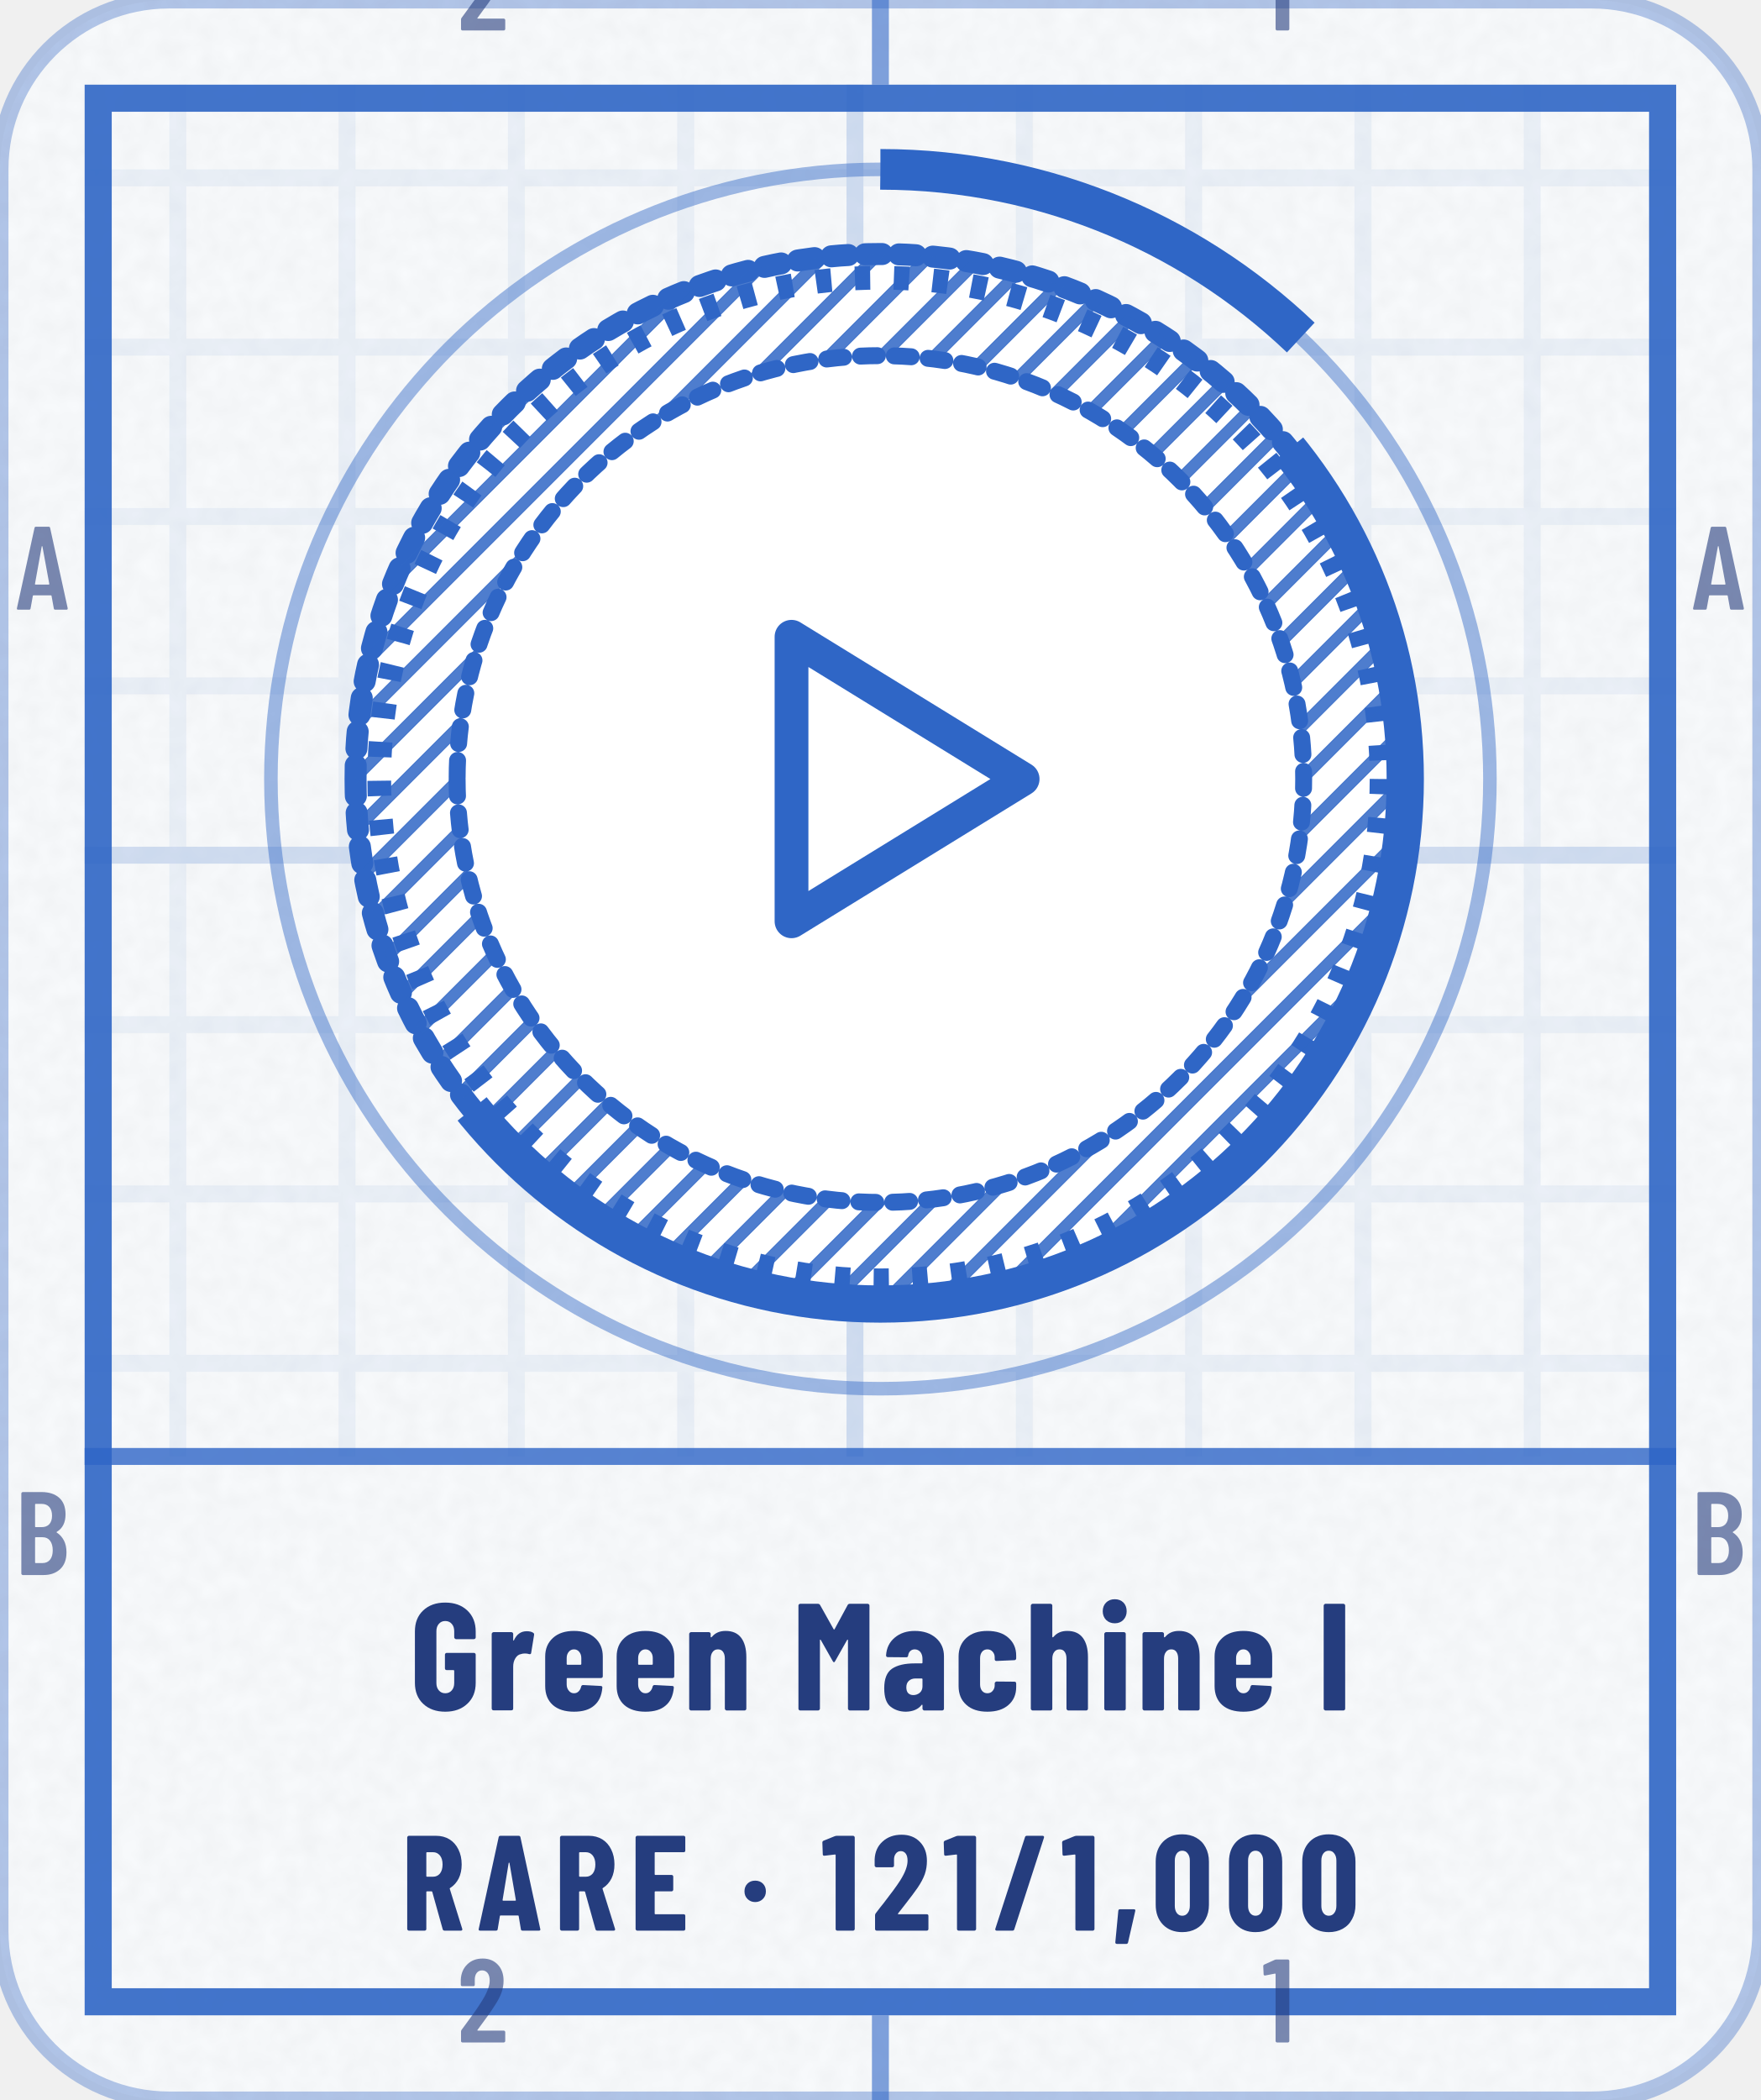
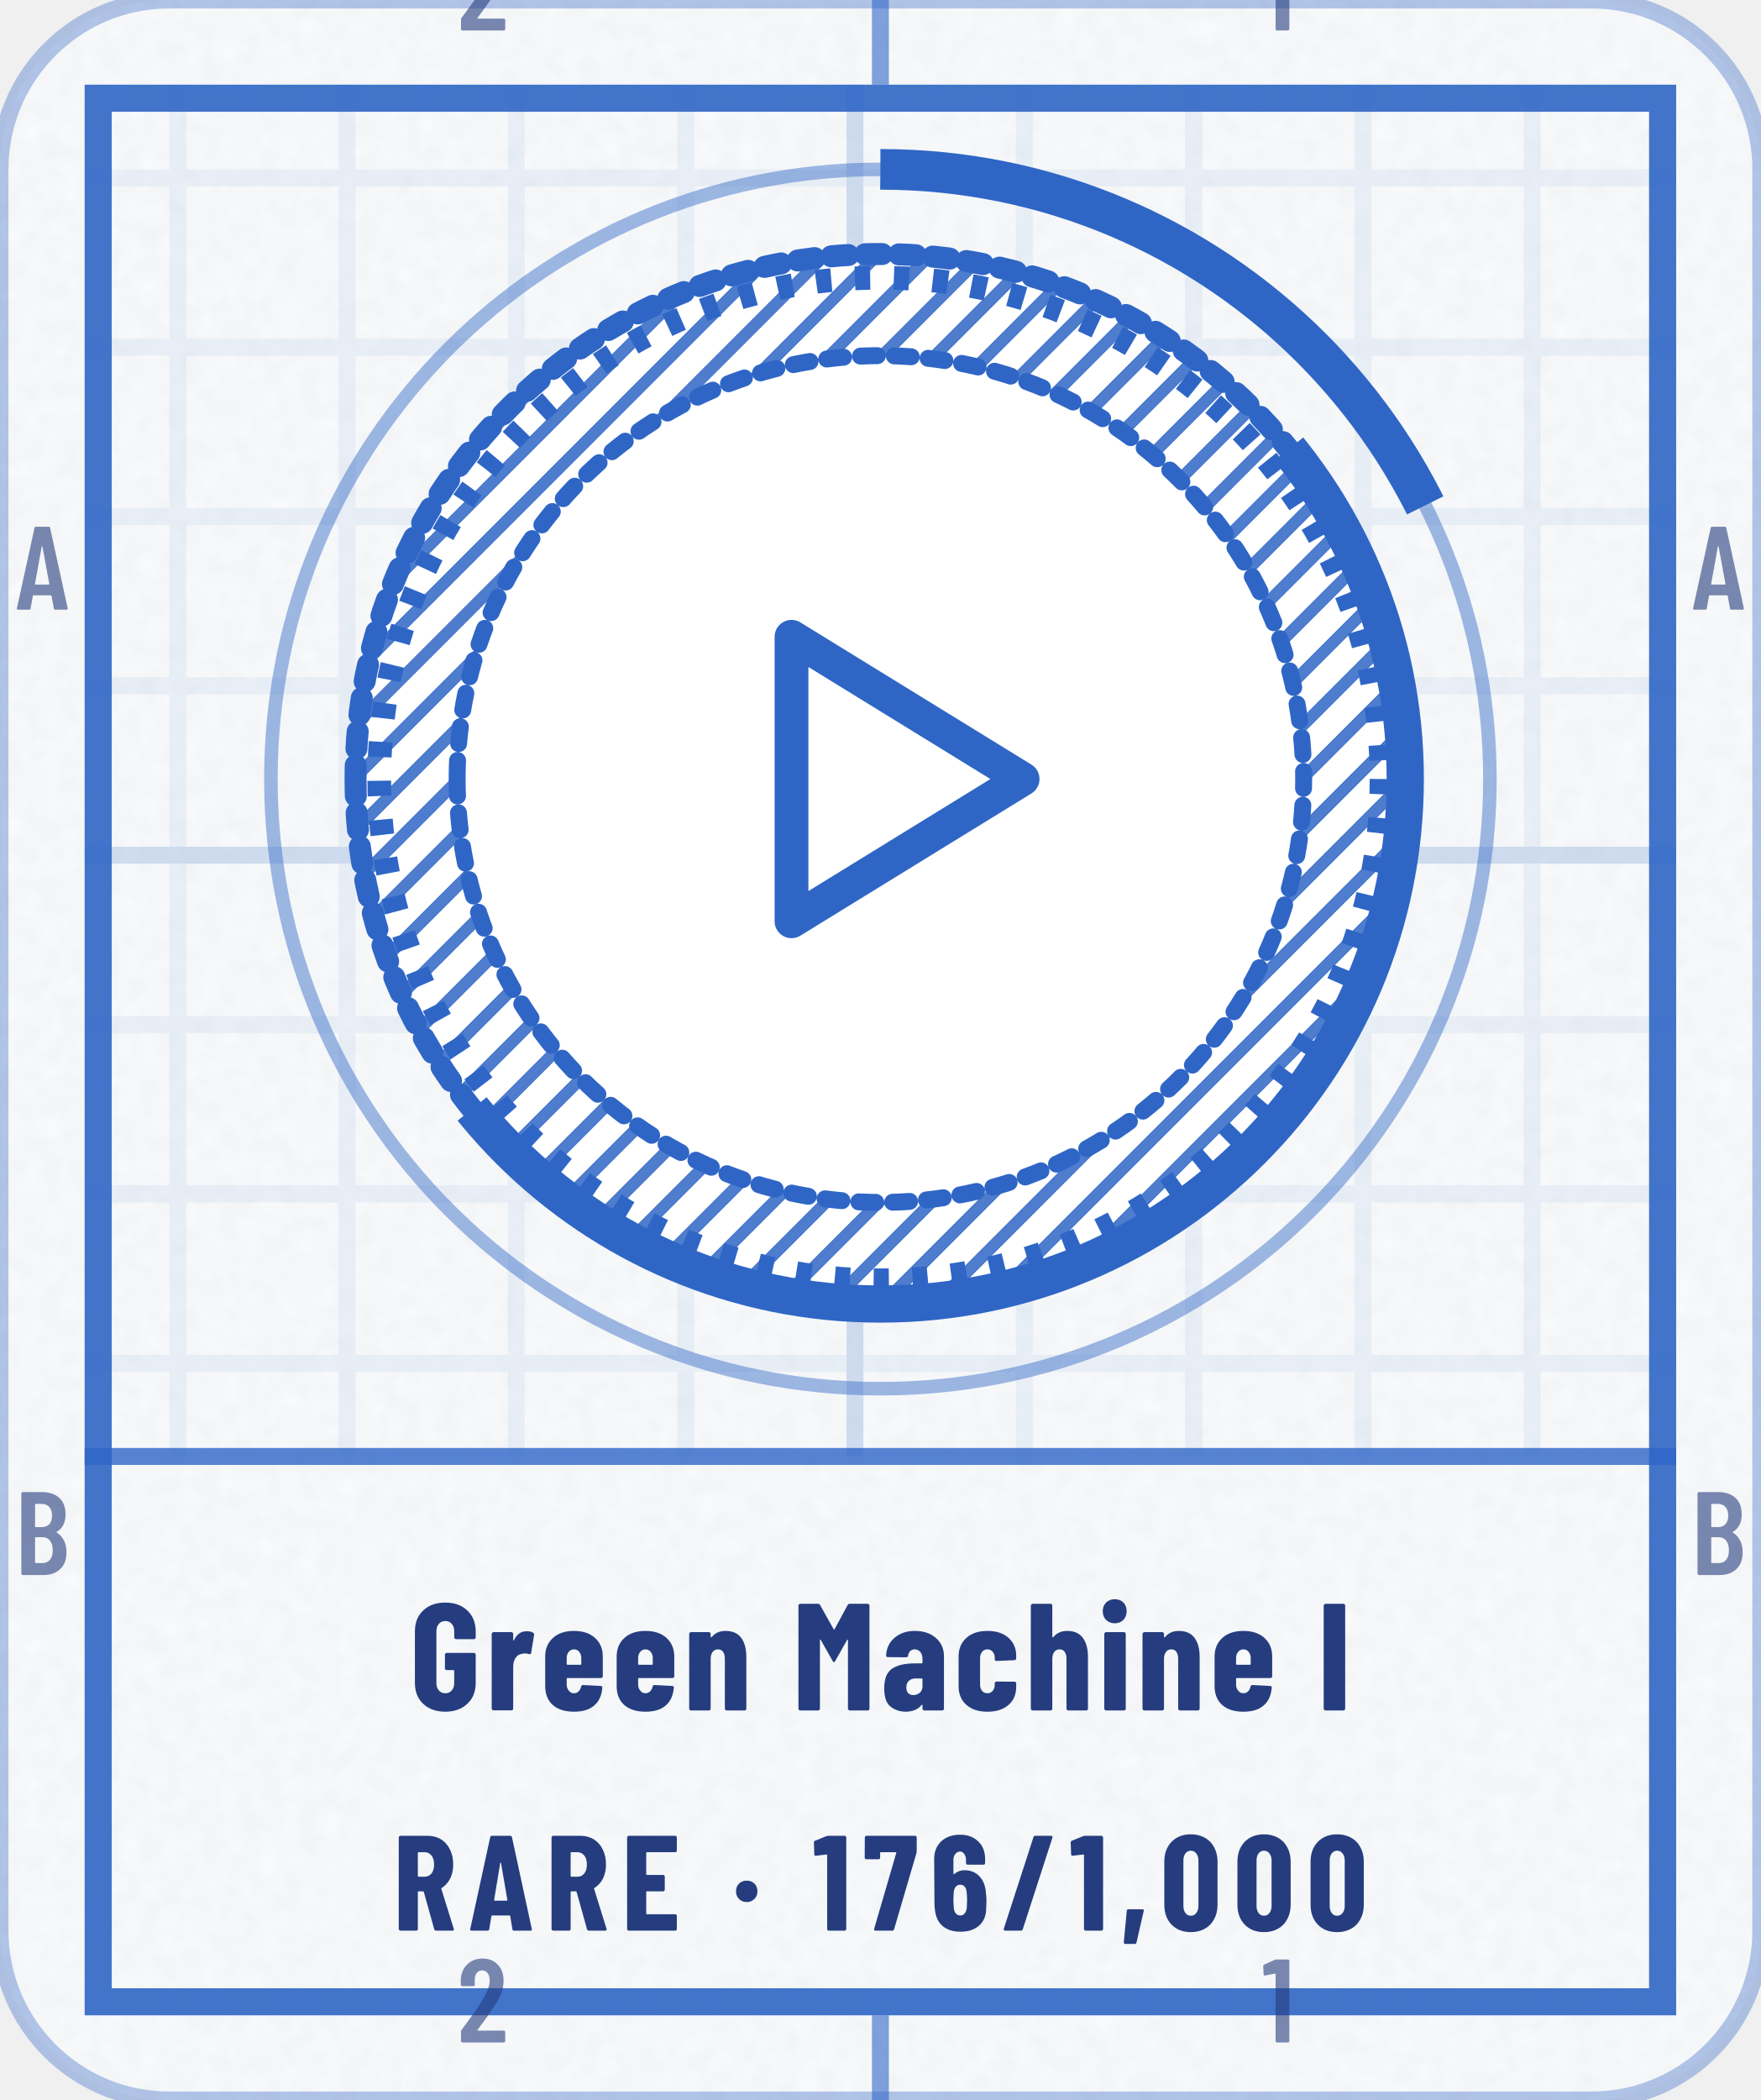
- <svg xmlns="http://www.w3.org/2000/svg" width="104" height="124" viewBox="0 0 104 124" role="img" aria-label="Green Machine I: earned, Rare, 12% to Green Machine II">
+ <svg xmlns="http://www.w3.org/2000/svg" width="104" height="124" viewBox="0 0 104 124" role="img" aria-label="Green Machine I: earned, Rare, 17% to Green Machine II">
  <style>@keyframes pl{from{stroke-dashoffset:1}}.pl{stroke-dasharray:1;animation:pl 1.6s cubic-bezier(.3,0,.2,1) .15s both}@keyframes sh{0%{transform:translateX(-110px)}38%,100%{transform:translateX(200px)}}.sh{animation:sh 6.5s ease-in-out infinite}@media (prefers-reduced-motion:reduce){.pl,.sp{animation:none}.sh,.bu{display:none}}</style>
  <defs>
    <clipPath id="kc1">
      <rect x="0" y="0" width="104" height="124" rx="10" />
    </clipPath>
    <filter id="kn2" x="0" y="0" width="100%" height="100%">
      <feTurbulence type="fractalNoise" baseFrequency=".85" numOctaves="2" stitchTiles="stitch" />
      <feColorMatrix values="0 0 0 0 0 0 0 0 0 0 0 0 0 0 0 0 0 0 0.035 0" />
    </filter>
    <pattern id="kp3" width="10" height="10" patternUnits="userSpaceOnUse">
      <path d="M10 .5H.5V10" fill="none" stroke="#2F66C6" stroke-opacity="0.07" />
    </pattern>
    <pattern id="kp4" width="50" height="50" patternUnits="userSpaceOnUse">
      <path d="M50 .5H.5V50" fill="none" stroke="#2F66C6" stroke-opacity="0.14" />
    </pattern>
    <clipPath id="kc5">
      <path clip-rule="evenodd" d="M5 5h94v114h-94zM5 86h94v33h-94z" />
    </clipPath>
    <pattern id="kh6" width="2.2" height="2.2" patternUnits="userSpaceOnUse" patternTransform="rotate(45)">
      <path d="M1.1 0V2.2" stroke="#2F66C6" stroke-width="0.7" stroke-opacity="0.85" />
    </pattern>
    <clipPath id="kc7">
      <path d="M364 -206L-260 298L-8 610L616 106Z" />
    </clipPath>
    <path id="m49" d="M122 700H218Q223 700 226 696Q230 693 230 688V12Q230 7 226 4Q223 0 218 0H126Q121 0 118 4Q114 7 114 12V576Q114 578 112 580Q111 582 109 581L27 565H24Q13 565 13 576L10 643Q10 653 18 657L107 697Q114 700 122 700Z" />
    <path id="m50" d="M173 100H392Q397 100 400 96Q404 93 404 88V12Q404 7 400 4Q397 0 392 0H43Q38 0 34 4Q31 7 31 12V92Q31 101 36 107L75 160Q114 212 152 266Q189 320 215 363Q273 459 273 522Q273 562 256 585Q238 608 209 608Q180 608 163 586Q146 563 147 526V487Q147 482 144 478Q140 475 135 475H41Q36 475 32 478Q29 482 29 487V530Q33 610 84 659Q134 708 214 708Q293 708 342 656Q390 605 390 521Q390 471 373 422Q356 373 319 317Q294 277 260 229Q225 181 214 166Q184 126 170 106Q168 104 169 102Q170 100 173 100Z" />
    <path id="m65" d="M325 11 306 116Q306 121 300 121H154Q148 121 148 116L129 11Q128 0 116 0H25Q11 0 14 13L162 689Q164 700 175 700H281Q292 700 294 689L442 13V9Q442 0 431 0H338Q326 0 325 11ZM171 212H282Q288 212 287 217L229 533Q228 536 226 536Q224 536 223 533L166 217Q165 212 171 212Z" />
    <path id="m66" d="M242 0H66Q61 0 58 4Q54 7 54 12V688Q54 693 58 696Q61 700 66 700H224Q319 700 373 652Q427 604 427 512Q427 409 354 365Q349 362 352 359Q391 334 413 292Q435 250 435 192Q435 100 382 50Q328 0 242 0ZM170 595V409Q170 404 175 404H226Q267 404 290 429Q313 454 313 500Q313 548 290 574Q267 600 226 600H175Q170 600 170 595ZM319 208Q319 260 296 290Q273 319 233 319H175Q170 319 170 314V106Q170 101 175 101H233Q273 101 296 129Q319 157 319 208Z" />
    <path id="n44" d="M30 -85 52 147Q54 158 64 158H166Q180 158 177 145L124 -87Q121 -98 111 -98H42Q36 -98 32 -94Q29 -91 30 -85Z" />
    <path id="n47" d="M18 14 237 690Q240 700 250 700H367Q373 700 376 696Q379 693 377 686L158 10Q155 0 145 0H28Q22 0 19 4Q16 7 18 14Z" />
    <path id="n48" d="M30 191V509Q30 600 84 656Q138 711 226 711Q284 711 329 686Q374 661 398 615Q423 569 423 509V191Q423 131 398 85Q374 39 329 14Q284 -11 226 -11Q138 -11 84 44Q30 100 30 191ZM282 183V517Q282 550 266 570Q251 590 226 590Q201 590 186 570Q171 550 171 517V183Q171 150 186 130Q201 110 226 110Q251 110 266 130Q282 150 282 183Z" />
    <path id="n49" d="M115 700H236Q241 700 244 696Q248 693 248 688V12Q248 7 244 4Q241 0 236 0H119Q114 0 110 4Q107 7 107 12V558Q107 562 102 562L25 553H23Q12 553 12 564L9 650Q9 660 18 664L100 697Q108 700 115 700Z" />
-     <path id="n50" d="M200 121H409Q414 121 418 118Q421 114 421 109V12Q421 7 418 4Q414 0 409 0H39Q34 0 30 4Q27 7 27 12V113Q27 122 32 128Q72 181 88 200Q176 313 213 371Q267 457 267 516Q267 550 254 568Q240 587 217 587Q194 587 180 568Q166 550 167 521V480Q167 475 164 472Q160 468 155 468H36Q31 468 28 472Q24 475 24 480V527Q28 609 83 658Q138 708 223 708Q307 708 358 655Q410 602 410 515Q410 463 394 416Q377 369 340 315Q312 274 244 187L197 127Q195 125 196 123Q197 121 200 121Z" />
+     <path id="n54" d="M417 218Q417 196 415 158Q412 79 361 36Q310 -8 225 -8Q145 -8 96 32Q46 72 37 151Q33 172 33 206L31 529Q31 611 84 660Q136 708 223 708Q304 708 356 659Q407 610 407 529V499Q407 494 404 490Q400 487 395 487H278Q273 487 270 490Q266 494 266 499V521Q266 548 253 566Q240 584 223 584Q201 584 187 566Q173 549 173 521V420Q173 417 175 416Q177 416 179 418Q212 446 254 446Q324 446 366 400Q409 354 413 277Q417 253 417 218ZM274 228Q274 255 270 290Q267 313 255 326Q243 339 224 339Q204 339 192 326Q179 312 176 288Q173 249 173 228Q173 204 176 166Q179 140 192 126Q204 112 224 112Q244 112 256 127Q269 142 272 169Q274 217 274 228Z" />
+     <path id="n55" d="M83 14 246 573Q248 579 242 579H132Q127 579 127 574V539Q127 534 124 530Q120 527 115 527H25Q20 527 16 530Q13 534 13 539L14 688Q14 693 18 696Q21 700 26 700H385Q390 700 394 696Q397 693 397 688V586Q397 582 395 572L230 10Q227 0 217 0H93Q87 0 84 4Q81 8 83 14Z" />
    <path id="n65" d="M325 11 309 107Q309 112 303 112H176Q170 112 170 107L154 11Q153 0 141 0H24Q11 0 14 13L161 689Q163 700 174 700H309Q320 700 322 689L468 13L469 9Q469 0 458 0H338Q326 0 325 11ZM194 221H284Q289 221 288 226L241 499Q240 502 238 502Q236 502 235 499L190 226Q190 221 194 221Z" />
    <path id="n69" d="M399 579H190Q185 579 185 574V416Q185 411 190 411H310Q315 411 318 408Q322 404 322 399V302Q322 297 318 294Q315 290 310 290H190Q185 290 185 285V126Q185 121 190 121H399Q404 121 408 118Q411 114 411 109V12Q411 7 408 4Q404 0 399 0H56Q51 0 48 4Q44 7 44 12V688Q44 693 48 696Q51 700 56 700H399Q404 700 408 696Q411 693 411 688V591Q411 586 408 582Q404 579 399 579Z" />
    <path id="n71" d="M34 181V519Q34 605 88 656Q143 708 233 708Q323 708 378 656Q433 604 433 518V480Q433 475 430 472Q426 468 421 468H304Q299 468 296 472Q292 475 292 480V520Q292 550 276 568Q260 587 233 587Q207 587 191 568Q175 550 175 520V180Q175 150 191 132Q207 113 233 113Q260 113 276 132Q292 150 292 180V260Q292 265 287 265H243Q238 265 234 268Q231 272 231 277V366Q231 371 234 374Q238 378 243 378H421Q426 378 430 374Q433 371 433 366V181Q433 95 378 44Q323 -8 233 -8Q143 -8 88 44Q34 95 34 181Z" />
    <path id="n73" d="M44 12V688Q44 693 48 696Q51 700 56 700H173Q178 700 182 696Q185 693 185 688V12Q185 7 182 4Q178 0 173 0H56Q51 0 48 4Q44 7 44 12Z" />
    <path id="n77" d="M379 700H495Q500 700 504 696Q507 693 507 688V12Q507 7 504 4Q500 0 495 0H378Q373 0 370 4Q366 7 366 12V461Q366 465 364 465Q362 465 360 462L282 324Q277 316 274 316Q271 316 266 324L188 462Q186 465 184 465Q182 465 182 461V12Q182 7 178 4Q175 0 170 0H53Q48 0 44 4Q41 7 41 12V688Q41 693 44 696Q48 700 53 700H168Q178 700 183 692L272 533Q275 529 278 533L364 692Q368 700 379 700Z" />
    <path id="n82" d="M306 10 229 286Q227 290 224 290H190Q185 290 185 285V12Q185 7 182 4Q178 0 173 0H56Q51 0 48 4Q44 7 44 12V688Q44 693 48 696Q51 700 56 700H258Q313 700 356 674Q399 647 422 599Q446 551 446 489Q446 430 424 385Q401 340 361 315Q359 314 358 312Q357 311 358 309L450 14L451 10Q451 0 440 0H320Q309 0 306 10ZM185 574V403Q185 398 190 398H235Q266 398 286 422Q305 447 305 488Q305 530 286 554Q266 579 235 579H190Q185 579 185 574Z" />
    <path id="n97" d="M415 355V12Q415 7 412 4Q408 0 403 0H286Q281 0 278 4Q274 7 274 12V34Q274 37 272 38Q270 39 268 36Q235 -6 166 -8Q108 -8 66 24Q23 56 23 146Q23 239 74 274Q126 309 223 309H269Q274 309 274 314V339Q274 366 260 384Q245 401 223 401Q206 401 194 390Q183 380 180 361Q179 349 167 349L47 350Q35 350 35 362Q40 435 92 478Q144 522 224 522Q309 522 362 476Q415 430 415 355ZM274 158V205Q274 210 269 210H228Q201 210 184 194Q168 179 168 152Q168 127 180 114Q193 101 214 101Q237 101 256 116Q274 132 274 158Z" />
    <path id="n99" d="M31 160V354Q31 430 82 476Q132 522 220 522Q308 522 358 477Q409 432 409 360V342Q409 337 406 334Q402 330 397 330L280 325Q268 325 268 337V349Q268 371 254 386Q241 401 220 401Q198 401 185 385Q172 369 172 343V171Q172 145 185 129Q198 113 220 113Q241 113 254 128Q268 144 268 165V178Q268 183 272 186Q275 190 280 190L397 189Q402 189 406 186Q409 182 409 177V154Q409 80 358 36Q308 -8 220 -8Q132 -8 82 37Q31 82 31 160Z" />
    <path id="n101" d="M397 213H177Q172 213 172 208V171Q172 146 186 130Q199 113 220 113Q239 113 251 126Q263 138 267 157Q270 167 280 167L395 161Q400 161 404 158Q407 154 406 148Q399 71 352 32Q306 -8 220 -8Q131 -8 81 36Q31 81 31 160V354Q31 430 82 476Q132 522 220 522Q308 522 358 476Q409 430 409 354V225Q409 220 406 216Q402 213 397 213ZM172 344V305Q172 300 177 300H263Q268 300 268 305V344Q268 369 254 385Q241 401 220 401Q199 401 186 385Q172 369 172 344Z" />
    <path id="n104" d="M413 351V12Q413 7 410 4Q406 0 401 0H284Q279 0 276 4Q272 7 272 12V340Q272 369 260 385Q249 401 227 401Q204 401 192 384Q179 368 179 338V12Q179 7 176 4Q172 0 167 0H50Q45 0 42 4Q38 7 38 12V688Q38 693 42 696Q45 700 50 700H167Q172 700 176 696Q179 693 179 688V483Q179 480 182 480Q184 480 188 484Q220 522 277 522Q345 522 379 477Q413 432 413 351Z" />
    <path id="n105" d="M30 651Q30 686 52 708Q74 730 109 730Q144 730 166 708Q187 686 187 651Q187 617 165 594Q143 572 109 572Q75 572 52 594Q30 617 30 651ZM40 12V502Q40 507 44 510Q47 514 52 514H169Q174 514 178 510Q181 507 181 502V12Q181 7 178 4Q174 0 169 0H52Q47 0 44 4Q40 7 40 12Z" />
    <path id="n110" d="M413 351V12Q413 7 410 4Q406 0 401 0H284Q279 0 276 4Q272 7 272 12V340Q272 369 260 385Q249 401 227 401Q204 401 192 384Q179 368 179 338V12Q179 7 176 4Q172 0 167 0H50Q45 0 42 4Q38 7 38 12V502Q38 507 42 510Q45 514 50 514H167Q172 514 176 510Q179 507 179 502V483Q179 480 182 480Q184 480 188 484Q220 522 277 522Q345 522 379 477Q413 432 413 351Z" />
    <path id="n114" d="M310 510Q318 505 316 495L297 378Q296 367 283 370Q272 374 256 374Q241 374 230 370Q207 366 193 342Q179 319 179 288V13Q179 8 176 4Q172 1 167 1H50Q45 1 42 4Q38 8 38 13V502Q38 507 42 510Q45 514 50 514H167Q172 514 176 510Q179 507 179 502V463Q179 459 180 458Q182 458 184 461Q211 520 268 520Q295 520 310 510Z" />
    <path id="n183" d="M34 290Q34 325 56 347Q78 369 113 369Q148 369 170 347Q192 325 192 290Q192 256 170 234Q147 211 113 211Q79 211 56 234Q34 256 34 290Z" />
  </defs>
  <rect y="0" width="104" height="124" rx="10" fill="#FFFFFF" stroke="#2F66C6" stroke-opacity=".35" />
  <rect y="0" width="104" height="124" rx="10" fill="#2F66C6" fill-opacity=".03" />
  <rect y="0" width="104" height="124" clip-path="url(#kc1)" filter="url(#kn2)" />
  <g clip-path="url(#kc5)">
    <rect y="0" width="104" height="124" fill="url(#kp3)" />
    <rect y="0" width="104" height="124" fill="url(#kp4)" />
  </g>
  <rect x="5.8" y="5.8" width="92.4" height="112.4" fill="none" stroke="#2F66C6" stroke-opacity="0.9" stroke-width="1.6" />
  <path d="M52 0V5M52 119V124" stroke="#2F66C6" stroke-opacity="0.6" />
  <g transform="scale(0.007 -0.007)" fill="#253D7E" fill-opacity="0.6">
    <use href="#m50" x="3859" y="-257" />
    <use href="#m50" x="3859" y="-17229" />
    <use href="#m49" x="10649" y="-257" />
    <use href="#m49" x="10649" y="-17229" />
    <use href="#m65" x="129" y="-5143" />
    <use href="#m65" x="14272" y="-5143" />
    <use href="#m66" x="126" y="-13286" />
    <use href="#m66" x="14269" y="-13286" />
  </g>
  <path d="M5 86H99" stroke="#2F66C6" stroke-opacity=".8" stroke-width="1" />
  <circle cx="52" cy="46" r="36" fill="none" stroke="#2F66C6" stroke-opacity=".45" stroke-width=".8" />
-   <circle cx="52" cy="46" r="36" fill="none" stroke="#2F66C6" stroke-width="2.4" stroke-dasharray="27.4 226.2" transform="rotate(-90 52 46)" />
+   <circle cx="52" cy="46" r="36" fill="none" stroke="#2F66C6" stroke-width="2.4" stroke-dasharray="39.8 226.2" transform="rotate(-90 52 46)" />
  <path d="M21 46a31 31 0 1 0 62 0a31 31 0 1 0 -62 0Z" fill="#FFFFFF" stroke="#2F66C6" stroke-width="1.3" stroke-linejoin="round" stroke-linecap="round" class="pl" pathLength="1" />
  <circle cx="52" cy="46" r="29.6" fill="none" stroke="#2F66C6" stroke-width="1.4" stroke-dasharray=".9 1.4" />
  <path d="M21 46a31 31 0 1 0 62 0a31 31 0 1 0 -62 0ZM27 46a25 25 0 1 0 50 0a25 25 0 1 0 -50 0Z" fill-rule="evenodd" fill="url(#kh6)" />
  <path d="M27 46a25 25 0 1 0 50 0a25 25 0 1 0 -50 0Z" fill="#FFFFFF" stroke="#2F66C6" stroke-width="1" stroke-linejoin="round" stroke-linecap="round" class="pl" pathLength="1" />
  <g transform="translate(39.4 33.4) scale(1.05)" fill="none" stroke="#2F66C6" stroke-width="1.9" stroke-linecap="round" stroke-linejoin="round">
    <path d="M7 4l13 8-13 8z" />
  </g>
  <g clip-path="url(#kc7)">
    <path d="M21 46a31 31 0 1 0 62 0a31 31 0 1 0 -62 0Z" fill="none" stroke="#2F66C6" stroke-width="2.2" stroke-linejoin="round" stroke-linecap="round" />
  </g>
  <g transform="translate(24.2 101) scale(0.009 -0.009)" fill="#253D7E">
    <use href="#n71" x="0" />
    <use href="#n114" x="500" />
    <use href="#n101" x="858" />
    <use href="#n101" x="1327" />
    <use href="#n110" x="1796" />
    <use href="#n77" x="2510" />
    <use href="#n97" x="3091" />
    <use href="#n99" x="3571" />
    <use href="#n104" x="4038" />
    <use href="#n105" x="4518" />
    <use href="#n110" x="4771" />
    <use href="#n101" x="5251" />
    <use href="#n73" x="5954" />
  </g>
-   <g transform="translate(23.7 114) scale(0.008 -0.008)" fill="#253D7E">
+   <g transform="translate(23.2 114) scale(0.008 -0.008)" fill="#253D7E">
    <use href="#n82" x="0" />
    <use href="#n65" x="558" />
    <use href="#n82" x="1128" />
    <use href="#n69" x="1686" />
    <use href="#n183" x="2500" />
    <use href="#n49" x="3100" />
-     <use href="#n50" x="3471" />
-     <use href="#n49" x="3996" />
-     <use href="#n47" x="4368" />
-     <use href="#n49" x="4870" />
-     <use href="#n44" x="5242" />
-     <use href="#n48" x="5540" />
-     <use href="#n48" x="6081" />
-     <use href="#n48" x="6622" />
+     <use href="#n55" x="3471" />
+     <use href="#n54" x="3966" />
+     <use href="#n47" x="4493" />
+     <use href="#n49" x="4996" />
+     <use href="#n44" x="5367" />
+     <use href="#n48" x="5666" />
+     <use href="#n48" x="6206" />
+     <use href="#n48" x="6746" />
  </g>
</svg>
